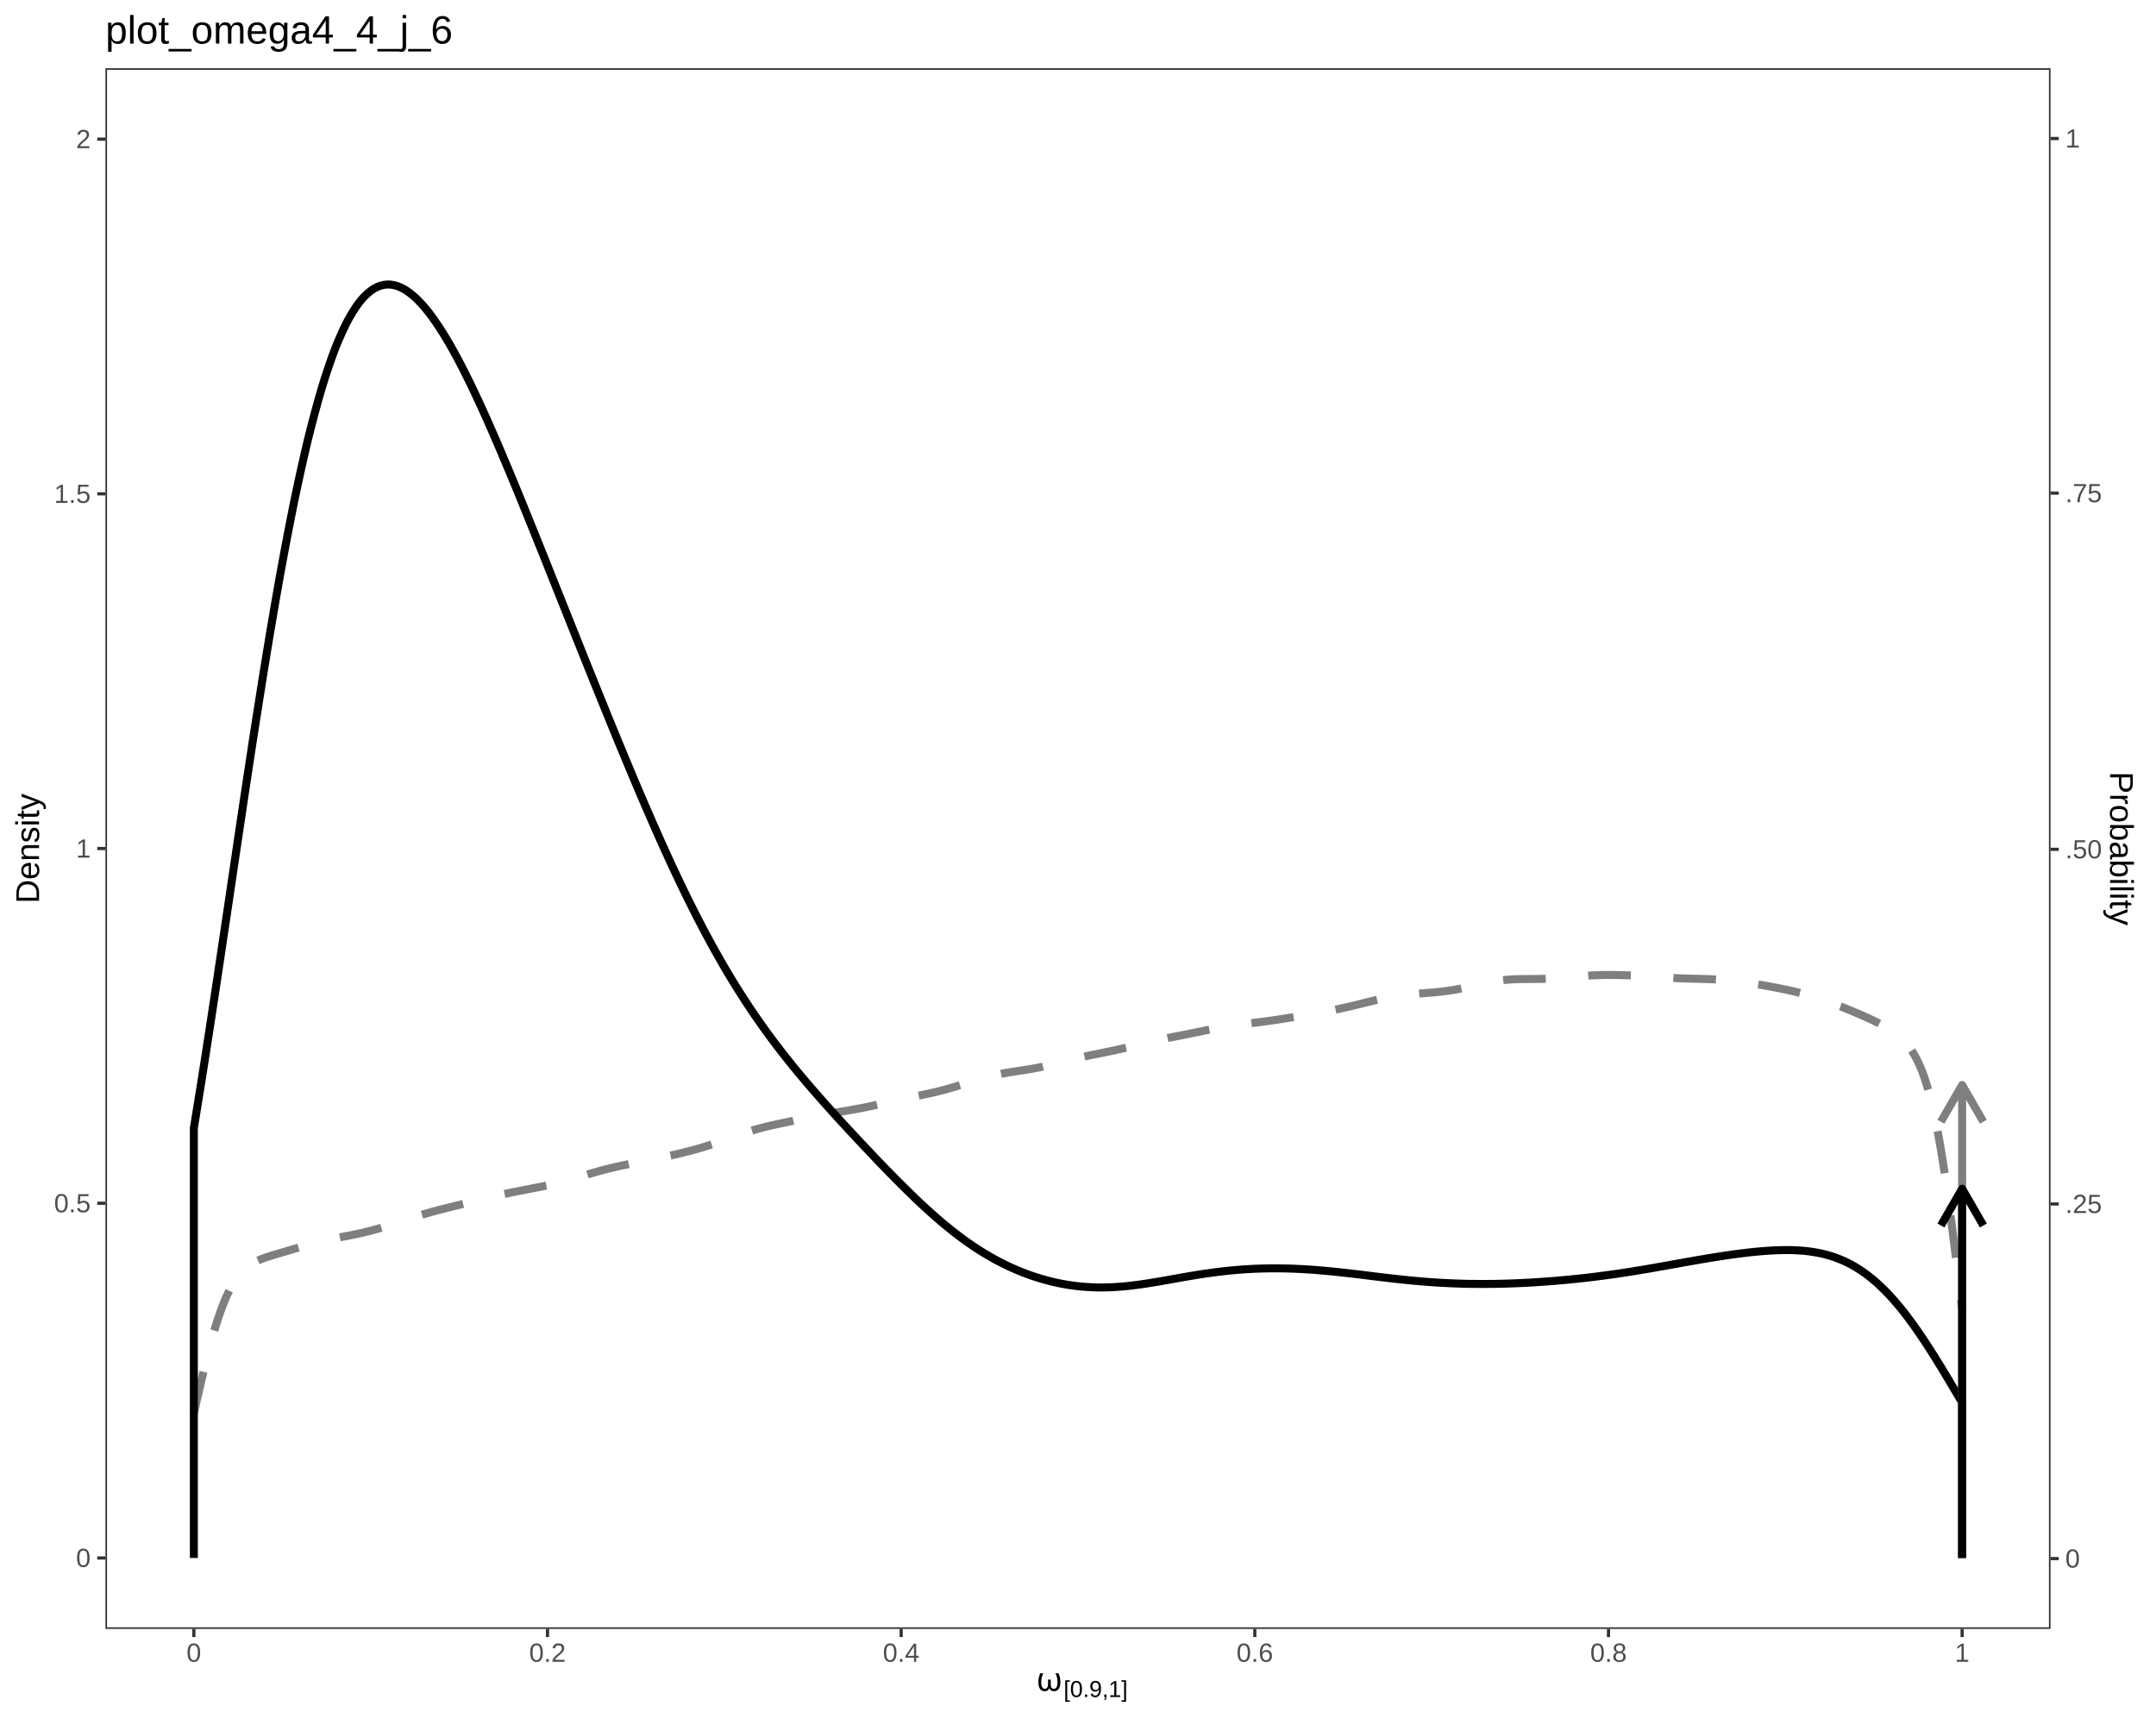
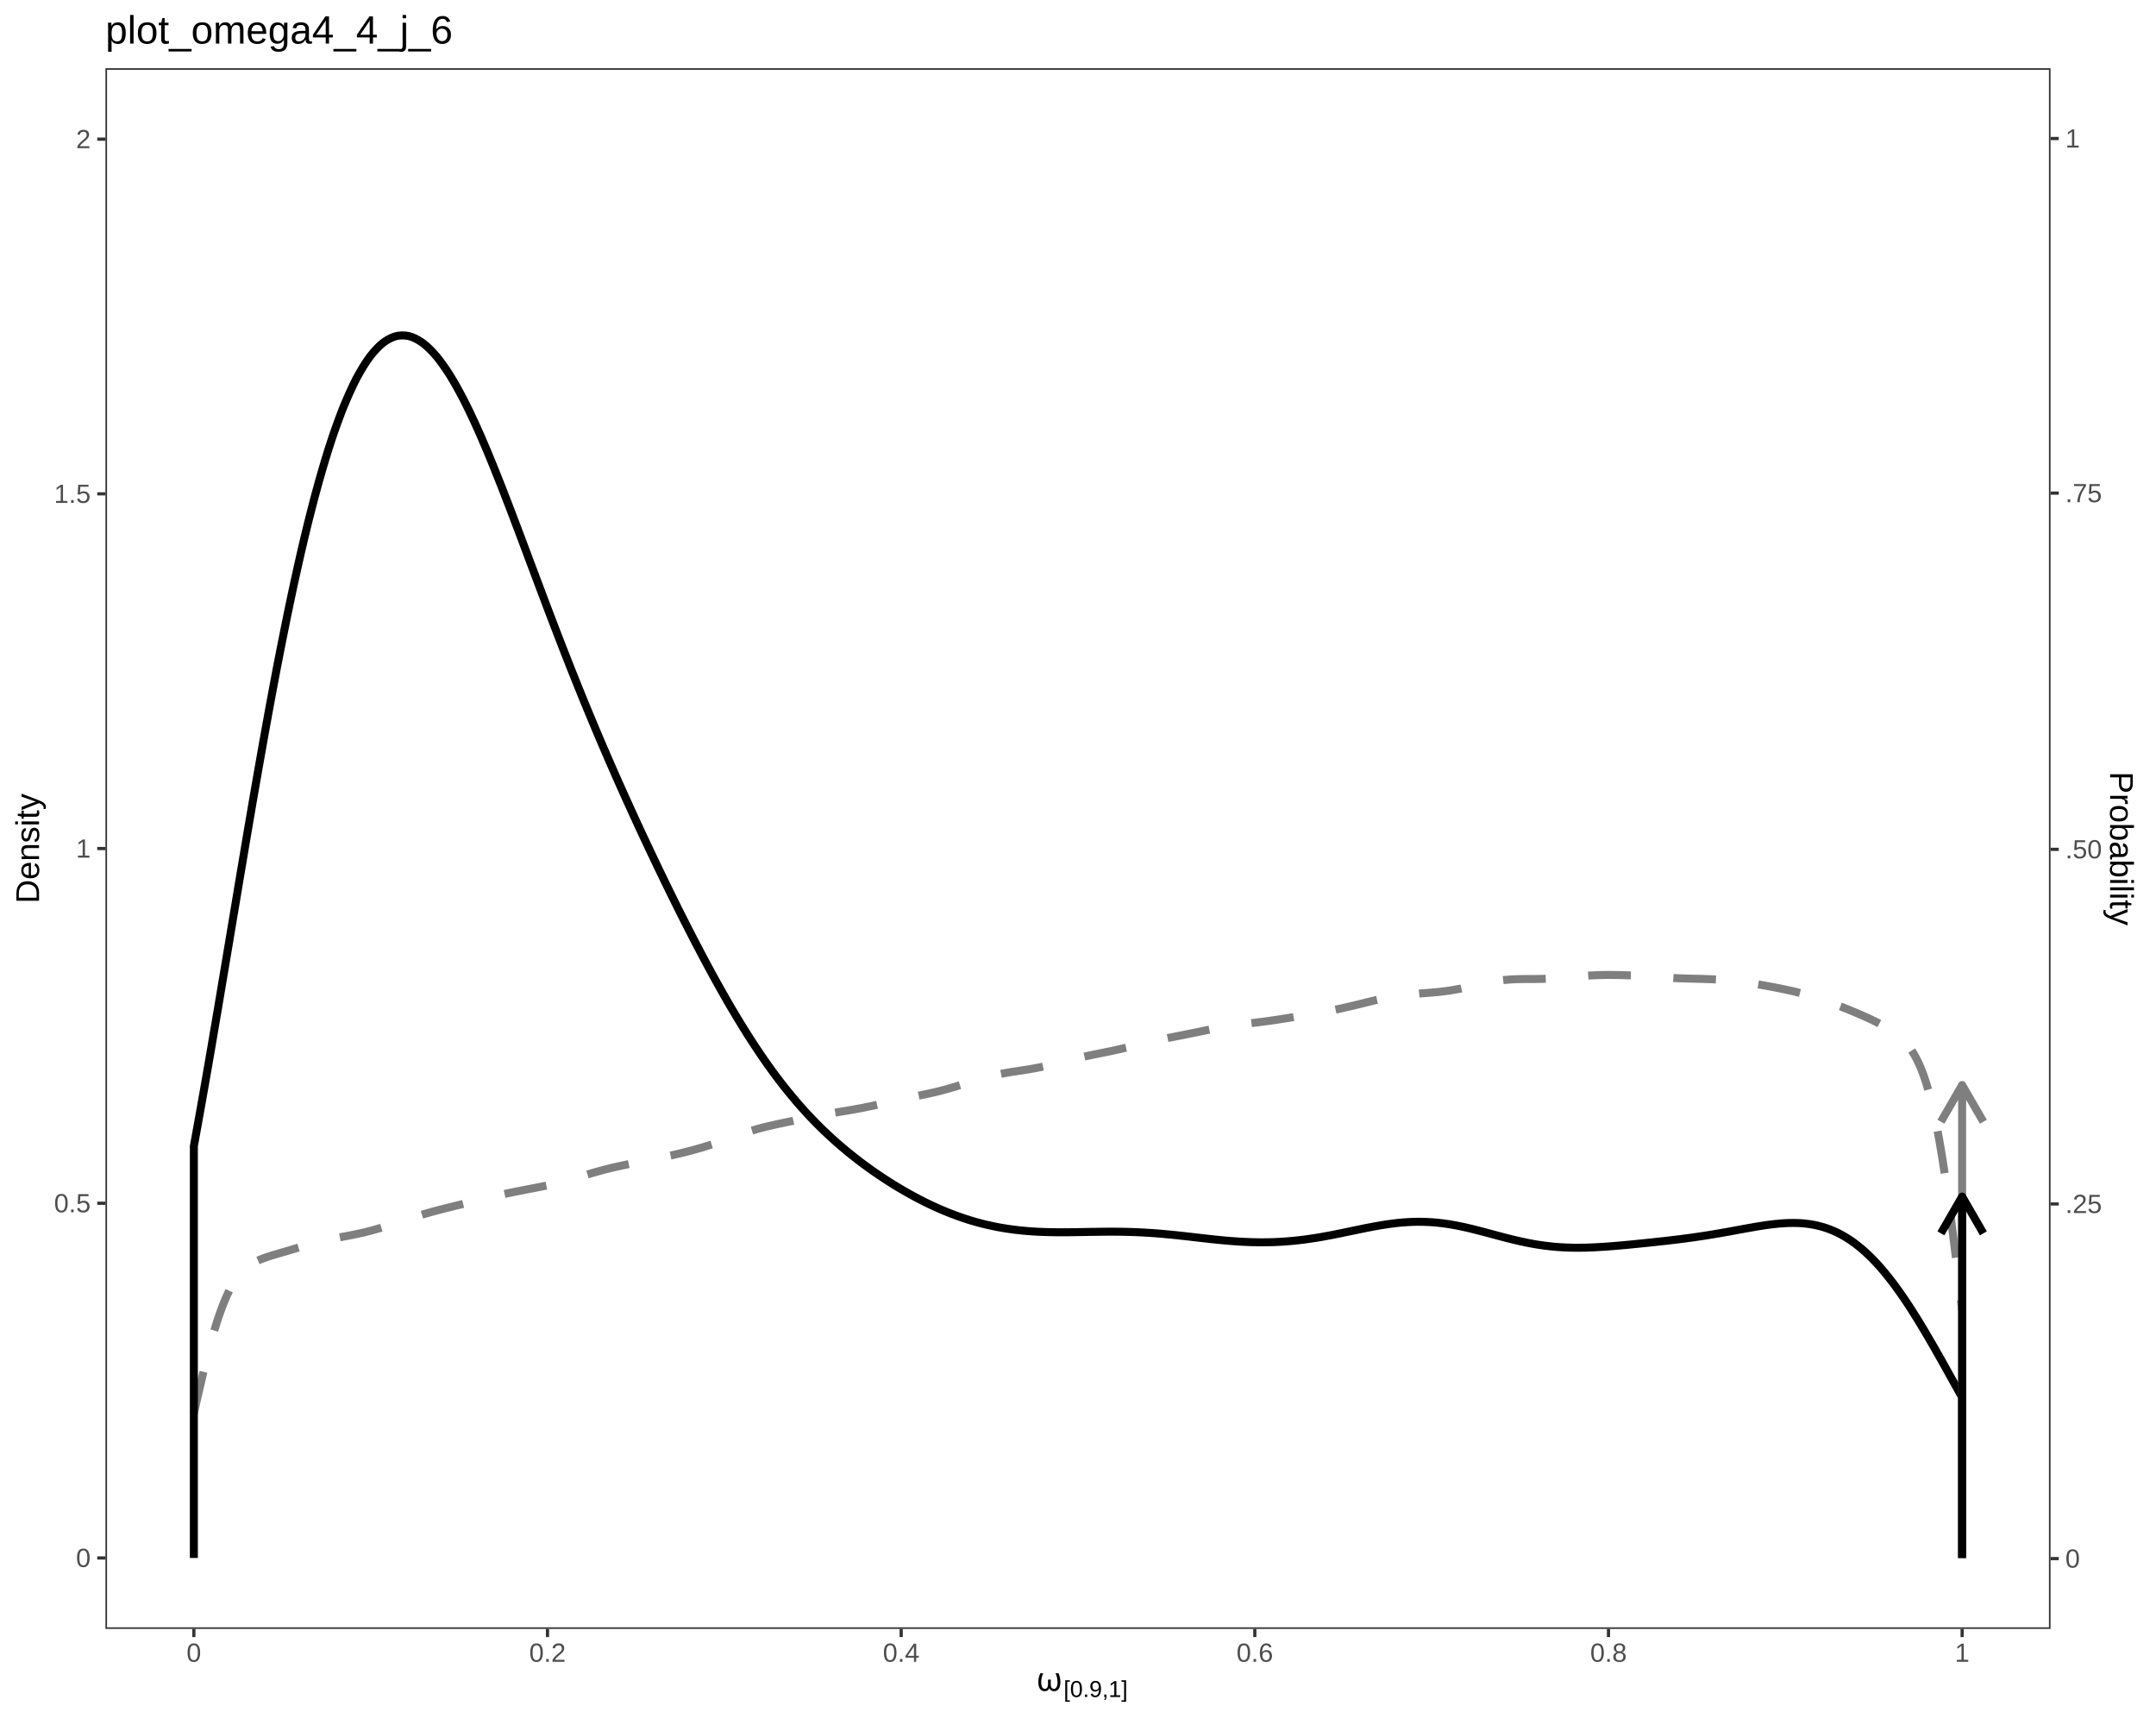
<svg xmlns="http://www.w3.org/2000/svg" viewBox="0 0 720.00 576.00">
  <defs>
    <style type="text/css">
    line, polyline, polygon, path, rect, circle {
      fill: none;
      stroke: #000000;
      stroke-linecap: round;
      stroke-linejoin: round;
      stroke-miterlimit: 10.00;
    }
  </style>
  </defs>
  <rect width="100%" height="100%" style="stroke: none; fill: #FFFFFF;" />
  <rect x="0.00" y="0.00" width="720.00" height="576.00" style="stroke-width: 1.07; stroke: #FFFFFF; fill: #FFFFFF;" />
  <defs>
    <clipPath id="cpMzUuMjF8Njg0Ljc5fDU0My45MXwyMi43Nw==">
      <rect x="35.21" y="22.77" width="649.57" height="521.14" />
    </clipPath>
  </defs>
  <rect x="35.21" y="22.77" width="649.57" height="521.14" style="stroke-width: 1.07; stroke: none; fill: #FFFFFF;" clip-path="url(#cpMzUuMjF8Njg0Ljc5fDU0My45MXwyMi43Nw==)" />
  <polyline points="64.74,471.93 65.33,469.33 65.92,466.74 66.51,464.17 67.10,461.63 67.69,459.13 68.29,456.67 68.88,454.28 69.47,451.94 70.06,449.68 70.65,447.50 71.24,445.41 71.83,443.42 72.42,441.51 73.01,439.71 73.61,438.01 74.20,436.40 74.79,434.89 75.38,433.48 75.97,432.17 76.56,430.95 77.15,429.83 77.74,428.79 78.33,427.83 78.93,426.97 79.52,426.17 80.11,425.45 80.70,424.78 81.29,424.18 81.88,423.64 82.47,423.14 83.06,422.69 83.65,422.28 84.25,421.91 84.84,421.56 85.43,421.25 86.02,420.97 86.61,420.71 87.20,420.46 87.79,420.23 88.38,420.01 88.97,419.81 89.57,419.61 90.16,419.42 90.75,419.23 91.34,419.05 91.93,418.88 92.52,418.70 93.11,418.53 93.70,418.36 94.29,418.18 94.89,418.01 95.48,417.84 96.07,417.66 96.66,417.49 97.25,417.31 97.84,417.14 98.43,416.96 99.02,416.78 99.61,416.61 100.21,416.43 100.80,416.26 101.39,416.08 101.98,415.91 102.57,415.74 103.16,415.57 103.75,415.40 104.34,415.24 104.93,415.08 105.53,414.92 106.12,414.77 106.71,414.62 107.30,414.48 107.89,414.33 108.48,414.20 109.07,414.06 109.66,413.93 110.25,413.80 110.85,413.68 111.44,413.56 112.03,413.44 112.62,413.32 113.21,413.21 113.80,413.10 114.39,412.98 114.98,412.87 115.57,412.76 116.17,412.65 116.76,412.53 117.35,412.42 117.94,412.30 118.53,412.18 119.12,412.06 119.71,411.93 120.30,411.80 120.89,411.67 121.49,411.53 122.08,411.39 122.67,411.24 123.26,411.09 123.85,410.94 124.44,410.78 125.03,410.62 125.62,410.45 126.21,410.28 126.81,410.11 127.40,409.93 127.99,409.75 128.58,409.57 129.17,409.38 129.76,409.19 130.35,409.01 130.94,408.81 131.53,408.62 132.13,408.43 132.72,408.23 133.31,408.04 133.90,407.84 134.49,407.65 135.08,407.45 135.67,407.26 136.26,407.07 136.85,406.88 137.45,406.69 138.04,406.50 138.63,406.31 139.22,406.13 139.81,405.94 140.40,405.76 140.99,405.58 141.58,405.41 142.18,405.24 142.77,405.07 143.36,404.90 143.95,404.73 144.54,404.57 145.13,404.41 145.72,404.25 146.31,404.09 146.90,403.94 147.50,403.79 148.09,403.64 148.68,403.49 149.27,403.34 149.86,403.19 150.45,403.05 151.04,402.90 151.63,402.75 152.22,402.61 152.82,402.46 153.41,402.32 154.00,402.17 154.59,402.03 155.18,401.88 155.77,401.73 156.36,401.59 156.95,401.44 157.54,401.29 158.14,401.14 158.73,401.00 159.32,400.85 159.91,400.70 160.50,400.55 161.09,400.41 161.68,400.26 162.27,400.12 162.86,399.98 163.46,399.83 164.05,399.69 164.64,399.55 165.23,399.41 165.82,399.28 166.41,399.14 167.00,399.01 167.59,398.88 168.18,398.75 168.78,398.62 169.37,398.49 169.96,398.37 170.55,398.25 171.14,398.12 171.73,398.00 172.32,397.88 172.91,397.77 173.50,397.65 174.10,397.53 174.69,397.42 175.28,397.30 175.87,397.19 176.46,397.07 177.05,396.96 177.64,396.85 178.23,396.73 178.82,396.62 179.42,396.50 180.01,396.38 180.60,396.27 181.19,396.15 181.78,396.03 182.37,395.90 182.96,395.78 183.55,395.65 184.14,395.51 184.74,395.38 185.33,395.24 185.92,395.10 186.51,394.95 187.10,394.80 187.69,394.65 188.28,394.49 188.87,394.33 189.46,394.17 190.06,394.00 190.65,393.83 191.24,393.66 191.83,393.49 192.42,393.31 193.01,393.13 193.60,392.95 194.19,392.77 194.78,392.60 195.38,392.42 195.97,392.24 196.56,392.06 197.15,391.89 197.74,391.71 198.33,391.54 198.92,391.37 199.51,391.20 200.10,391.04 200.70,390.88 201.29,390.72 201.88,390.56 202.47,390.41 203.06,390.26 203.65,390.12 204.24,389.97 204.83,389.83 205.42,389.70 206.02,389.56 206.61,389.43 207.20,389.30 207.79,389.17 208.38,389.05 208.97,388.93 209.56,388.80 210.15,388.68 210.74,388.56 211.34,388.45 211.93,388.33 212.52,388.21 213.11,388.10 213.70,387.98 214.29,387.86 214.88,387.75 215.47,387.63 216.06,387.52 216.66,387.40 217.25,387.28 217.84,387.16 218.43,387.04 219.02,386.92 219.61,386.80 220.20,386.67 220.79,386.55 221.38,386.42 221.98,386.29 222.57,386.16 223.16,386.03 223.75,385.90 224.34,385.77 224.93,385.63 225.52,385.49 226.11,385.36 226.70,385.22 227.30,385.07 227.89,384.93 228.48,384.78 229.07,384.63 229.66,384.48 230.25,384.33 230.84,384.18 231.43,384.02 232.02,383.86 232.62,383.69 233.21,383.52 233.80,383.35 234.39,383.18 234.98,383.00 235.57,382.82 236.16,382.63 236.75,382.45 237.34,382.25 237.94,382.06 238.53,381.86 239.12,381.66 239.71,381.46 240.30,381.25 240.89,381.04 241.48,380.83 242.07,380.62 242.66,380.41 243.26,380.20 243.85,379.98 244.44,379.77 245.03,379.56 245.62,379.35 246.21,379.14 246.80,378.93 247.39,378.73 247.98,378.52 248.58,378.33 249.17,378.13 249.76,377.94 250.35,377.75 250.94,377.57 251.53,377.39 252.12,377.22 252.71,377.05 253.30,376.88 253.90,376.72 254.49,376.57 255.08,376.41 255.67,376.26 256.26,376.12 256.85,375.98 257.44,375.84 258.03,375.71 258.62,375.58 259.22,375.45 259.81,375.32 260.40,375.19 260.99,375.07 261.58,374.94 262.17,374.82 262.76,374.69 263.35,374.57 263.94,374.45 264.54,374.33 265.13,374.20 265.72,374.08 266.31,373.96 266.90,373.84 267.49,373.71 268.08,373.59 268.67,373.47 269.26,373.35 269.86,373.22 270.45,373.10 271.04,372.98 271.63,372.86 272.22,372.75 272.81,372.63 273.40,372.52 273.99,372.40 274.58,372.29 275.18,372.18 275.77,372.07 276.36,371.97 276.95,371.86 277.54,371.76 278.13,371.65 278.72,371.55 279.31,371.45 279.90,371.35 280.50,371.25 281.09,371.15 281.68,371.06 282.27,370.96 282.86,370.86 283.45,370.76 284.04,370.65 284.63,370.55 285.22,370.45 285.82,370.34 286.41,370.23 287.00,370.12 287.59,370.01 288.18,369.90 288.77,369.78 289.36,369.66 289.95,369.54 290.54,369.41 291.14,369.29 291.73,369.16 292.32,369.03 292.91,368.90 293.50,368.76 294.09,368.63 294.68,368.49 295.27,368.36 295.86,368.22 296.46,368.08 297.05,367.95 297.64,367.81 298.23,367.67 298.82,367.54 299.41,367.40 300.00,367.27 300.59,367.14 301.18,367.01 301.78,366.88 302.37,366.76 302.96,366.63 303.55,366.51 304.14,366.39 304.73,366.27 305.32,366.15 305.91,366.03 306.50,365.91 307.10,365.79 307.69,365.67 308.28,365.55 308.87,365.42 309.46,365.30 310.05,365.17 310.64,365.04 311.23,364.91 311.82,364.78 312.42,364.64 313.01,364.50 313.60,364.35 314.19,364.20 314.78,364.05 315.37,363.89 315.96,363.73 316.55,363.56 317.14,363.39 317.74,363.22 318.33,363.05 318.92,362.87 319.51,362.69 320.10,362.50 320.69,362.32 321.28,362.13 321.87,361.95 322.46,361.76 323.06,361.58 323.65,361.39 324.24,361.21 324.83,361.02 325.42,360.84 326.01,360.66 326.60,360.49 327.19,360.31 327.78,360.14 328.38,359.98 328.97,359.82 329.56,359.66 330.15,359.50 330.74,359.36 331.33,359.21 331.92,359.07 332.51,358.94 333.10,358.81 333.70,358.69 334.29,358.57 334.88,358.46 335.47,358.35 336.06,358.24 336.65,358.14 337.24,358.04 337.83,357.94 338.42,357.85 339.02,357.76 339.61,357.67 340.20,357.58 340.79,357.49 341.38,357.40 341.97,357.31 342.56,357.22 343.15,357.12 343.74,357.03 344.34,356.93 344.93,356.82 345.52,356.71 346.11,356.60 346.70,356.49 347.29,356.37 347.88,356.25 348.47,356.12 349.06,355.99 349.66,355.85 350.25,355.71 350.84,355.57 351.43,355.43 352.02,355.28 352.61,355.14 353.20,354.99 353.79,354.84 354.38,354.68 354.98,354.53 355.57,354.38 356.16,354.23 356.75,354.08 357.34,353.93 357.93,353.79 358.52,353.64 359.11,353.50 359.70,353.36 360.30,353.22 360.89,353.08 361.48,352.95 362.07,352.82 362.66,352.69 363.25,352.56 363.84,352.44 364.43,352.31 365.02,352.19 365.62,352.07 366.21,351.95 366.80,351.83 367.39,351.71 367.98,351.59 368.57,351.47 369.16,351.35 369.75,351.23 370.34,351.11 370.94,350.98 371.53,350.86 372.12,350.73 372.71,350.60 373.30,350.47 373.89,350.34 374.48,350.20 375.07,350.06 375.66,349.92 376.26,349.78 376.85,349.64 377.44,349.49 378.03,349.35 378.62,349.20 379.21,349.05 379.80,348.91 380.39,348.76 380.98,348.61 381.58,348.47 382.17,348.32 382.76,348.18 383.35,348.04 383.94,347.90 384.53,347.76 385.12,347.63 385.71,347.50 386.30,347.37 386.90,347.24 387.49,347.11 388.08,346.99 388.67,346.87 389.26,346.75 389.85,346.63 390.44,346.51 391.03,346.40 391.62,346.28 392.22,346.17 392.81,346.05 393.40,345.94 393.99,345.82 394.58,345.70 395.17,345.59 395.76,345.47 396.35,345.35 396.94,345.23 397.54,345.11 398.13,344.99 398.72,344.87 399.31,344.75 399.90,344.63 400.49,344.51 401.08,344.38 401.67,344.26 402.26,344.14 402.86,344.01 403.45,343.89 404.04,343.77 404.63,343.66 405.22,343.54 405.81,343.42 406.40,343.31 406.99,343.20 407.58,343.09 408.18,342.99 408.77,342.89 409.36,342.79 409.95,342.69 410.54,342.60 411.13,342.51 411.72,342.42 412.31,342.34 412.90,342.26 413.50,342.18 414.09,342.10 414.68,342.03 415.27,341.95 415.86,341.88 416.45,341.81 417.04,341.74 417.63,341.67 418.22,341.60 418.82,341.53 419.41,341.45 420.00,341.38 420.59,341.31 421.18,341.23 421.77,341.16 422.36,341.08 422.95,341.00 423.54,340.92 424.14,340.84 424.73,340.75 425.32,340.67 425.91,340.58 426.50,340.49 427.09,340.40 427.68,340.31 428.27,340.22 428.86,340.12 429.46,340.03 430.05,339.94 430.64,339.84 431.23,339.74 431.82,339.65 432.41,339.55 433.00,339.46 433.59,339.36 434.18,339.26 434.78,339.16 435.37,339.07 435.96,338.97 436.55,338.87 437.14,338.77 437.73,338.67 438.32,338.57 438.91,338.47 439.50,338.37 440.10,338.26 440.69,338.16 441.28,338.05 441.87,337.94 442.46,337.83 443.05,337.72 443.64,337.60 444.23,337.49 444.82,337.37 445.42,337.25 446.01,337.13 446.60,337.00 447.19,336.87 447.78,336.75 448.37,336.62 448.96,336.48 449.55,336.35 450.14,336.21 450.74,336.08 451.33,335.94 451.92,335.80 452.51,335.66 453.10,335.51 453.69,335.37 454.28,335.22 454.87,335.08 455.46,334.93 456.06,334.78 456.65,334.64 457.24,334.49 457.83,334.35 458.42,334.21 459.01,334.06 459.60,333.92 460.19,333.79 460.78,333.65 461.38,333.52 461.97,333.39 462.56,333.27 463.15,333.15 463.74,333.04 464.33,332.93 464.92,332.82 465.51,332.72 466.10,332.62 466.70,332.53 467.29,332.45 467.88,332.37 468.47,332.29 469.06,332.22 469.65,332.15 470.24,332.09 470.83,332.03 471.42,331.97 472.02,331.92 472.61,331.86 473.20,331.82 473.79,331.77 474.38,331.72 474.97,331.68 475.56,331.63 476.15,331.59 476.74,331.54 477.34,331.50 477.93,331.45 478.52,331.40 479.11,331.34 479.70,331.29 480.29,331.23 480.88,331.17 481.47,331.10 482.06,331.03 482.66,330.95 483.25,330.87 483.84,330.79 484.43,330.70 485.02,330.60 485.61,330.51 486.20,330.40 486.79,330.29 487.38,330.18 487.98,330.07 488.57,329.94 489.16,329.82 489.75,329.69 490.34,329.56 490.93,329.43 491.52,329.30 492.11,329.16 492.70,329.03 493.30,328.89 493.89,328.76 494.48,328.63 495.07,328.49 495.66,328.37 496.25,328.24 496.84,328.12 497.43,328.00 498.02,327.89 498.62,327.78 499.21,327.68 499.80,327.58 500.39,327.49 500.98,327.41 501.57,327.33 502.16,327.26 502.75,327.20 503.34,327.15 503.94,327.10 504.53,327.06 505.12,327.02 505.71,326.99 506.30,326.97 506.89,326.95 507.48,326.94 508.07,326.93 508.66,326.92 509.26,326.91 509.85,326.91 510.44,326.91 511.03,326.91 511.62,326.91 512.21,326.90 512.80,326.90 513.39,326.89 513.98,326.88 514.58,326.87 515.17,326.86 515.76,326.84 516.35,326.82 516.94,326.79 517.53,326.76 518.12,326.73 518.71,326.69 519.30,326.65 519.90,326.61 520.49,326.57 521.08,326.52 521.67,326.47 522.26,326.42 522.85,326.36 523.44,326.31 524.03,326.26 524.62,326.21 525.22,326.15 525.81,326.10 526.40,326.05 526.99,326.00 527.58,325.95 528.17,325.91 528.76,325.86 529.35,325.82 529.94,325.79 530.54,325.75 531.13,325.72 531.72,325.69 532.31,325.66 532.90,325.64 533.49,325.61 534.08,325.60 534.67,325.58 535.26,325.57 535.86,325.56 536.45,325.55 537.04,325.55 537.63,325.55 538.22,325.55 538.81,325.56 539.40,325.56 539.99,325.57 540.58,325.58 541.18,325.60 541.77,325.61 542.36,325.63 542.95,325.65 543.54,325.67 544.13,325.69 544.72,325.71 545.31,325.74 545.90,325.77 546.50,325.79 547.09,325.82 547.68,325.85 548.27,325.89 548.86,325.92 549.45,325.95 550.04,325.99 550.63,326.03 551.22,326.06 551.82,326.10 552.41,326.14 553.00,326.18 553.59,326.22 554.18,326.27 554.77,326.31 555.36,326.35 555.95,326.39 556.54,326.43 557.14,326.46 557.73,326.50 558.32,326.53 558.91,326.57 559.50,326.60 560.09,326.63 560.68,326.65 561.27,326.68 561.86,326.70 562.46,326.72 563.05,326.74 563.64,326.76 564.23,326.77 564.82,326.79 565.41,326.80 566.00,326.81 566.59,326.83 567.18,326.84 567.78,326.86 568.37,326.87 568.96,326.89 569.55,326.91 570.14,326.93 570.73,326.95 571.32,326.97 571.91,327.00 572.50,327.03 573.10,327.06 573.69,327.10 574.28,327.13 574.87,327.17 575.46,327.22 576.05,327.27 576.64,327.31 577.23,327.37 577.82,327.42 578.42,327.48 579.01,327.55 579.60,327.61 580.19,327.68 580.78,327.75 581.37,327.83 581.96,327.91 582.55,327.99 583.15,328.07 583.74,328.16 584.33,328.25 584.92,328.34 585.51,328.44 586.10,328.53 586.69,328.63 587.28,328.73 587.87,328.83 588.47,328.94 589.06,329.04 589.65,329.15 590.24,329.25 590.83,329.36 591.42,329.47 592.01,329.58 592.60,329.70 593.19,329.81 593.79,329.92 594.38,330.04 594.97,330.16 595.56,330.28 596.15,330.40 596.74,330.53 597.33,330.66 597.92,330.79 598.51,330.92 599.11,331.06 599.70,331.20 600.29,331.35 600.88,331.50 601.47,331.65 602.06,331.81 602.65,331.97 603.24,332.13 603.83,332.30 604.43,332.48 605.02,332.65 605.61,332.84 606.20,333.02 606.79,333.21 607.38,333.41 607.97,333.61 608.56,333.81 609.15,334.01 609.75,334.22 610.34,334.43 610.93,334.65 611.52,334.87 612.11,335.09 612.70,335.31 613.29,335.53 613.88,335.76 614.47,335.99 615.07,336.22 615.66,336.46 616.25,336.70 616.84,336.93 617.43,337.18 618.02,337.42 618.61,337.66 619.20,337.91 619.79,338.16 620.39,338.41 620.98,338.67 621.57,338.92 622.16,339.18 622.75,339.45 623.34,339.71 623.93,339.98 624.52,340.26 625.11,340.54 625.71,340.82 626.30,341.11 626.89,341.40 627.48,341.71 628.07,342.02 628.66,342.34 629.25,342.67 629.84,343.01 630.43,343.36 631.03,343.73 631.62,344.11 632.21,344.51 632.80,344.94 633.39,345.38 633.98,345.86 634.57,346.37 635.16,346.91 635.75,347.49 636.35,348.12 636.94,348.80 637.53,349.55 638.12,350.36 638.71,351.25 639.30,352.22 639.89,353.29 640.48,354.46 641.07,355.75 641.67,357.16 642.26,358.71 642.85,360.40 643.44,362.25 644.03,364.28 644.62,366.49 645.21,368.89 645.80,371.49 646.39,374.28 646.99,377.28 647.58,380.48 648.17,383.89 648.76,387.51 649.35,391.32 649.94,395.32 650.53,399.50 651.12,403.86 651.71,408.36 652.31,413.02 652.90,417.78 653.49,422.63 654.08,427.55 654.67,432.51 655.26,437.49 " style="stroke-width: 2.67; stroke: #7F7F7F; stroke-dasharray: 14.23,14.23; stroke-linecap: butt;" clip-path="url(#cpMzUuMjF8Njg0Ljc5fDU0My45MXwyMi43Nw==)" />
-   <polyline points="64.74,520.22 64.74,376.63 65.89,369.59 67.05,362.41 68.21,355.09 69.36,347.67 70.52,340.17 71.67,332.58 72.83,324.91 73.98,317.20 75.14,309.45 76.30,301.66 77.45,293.87 78.61,286.08 79.76,278.30 80.92,270.56 82.07,262.87 83.23,255.24 84.38,247.67 85.54,240.21 86.70,232.86 87.85,225.61 89.01,218.47 90.16,211.51 91.32,204.69 92.47,198.02 93.63,191.49 94.79,185.20 95.94,179.09 97.10,173.15 98.25,167.39 99.41,161.91 100.56,156.61 101.72,151.51 102.87,146.62 104.03,142.02 105.19,137.61 106.34,133.41 107.50,129.43 108.65,125.74 109.81,122.25 110.96,118.96 112.12,115.89 113.28,113.10 114.43,110.51 115.59,108.10 116.74,105.93 117.90,103.99 119.05,102.24 120.21,100.67 121.36,99.32 122.52,98.18 123.68,97.21 124.83,96.41 125.99,95.80 127.14,95.38 128.30,95.11 129.45,94.99 130.61,95.05 131.77,95.26 132.92,95.61 134.08,96.08 135.23,96.72 136.39,97.49 137.54,98.37 138.70,99.36 139.85,100.50 141.01,101.74 142.17,103.08 143.32,104.51 144.48,106.07 145.63,107.72 146.79,109.44 147.94,111.24 149.10,113.15 150.26,115.12 151.41,117.16 152.57,119.27 153.72,121.46 154.88,123.71 156.03,126.01 157.19,128.36 158.34,130.77 159.50,133.23 160.66,135.73 161.81,138.27 162.97,140.86 164.12,143.48 165.28,146.13 166.43,148.81 167.59,151.52 168.74,154.26 169.90,157.01 171.06,159.79 172.21,162.59 173.37,165.41 174.52,168.23 175.68,171.08 176.83,173.93 177.99,176.79 179.15,179.66 180.30,182.54 181.46,185.42 182.61,188.31 183.77,191.20 184.92,194.09 186.08,196.99 187.23,199.88 188.39,202.78 189.55,205.68 190.70,208.57 191.86,211.46 193.01,214.35 194.17,217.24 195.32,220.12 196.48,223.00 197.64,225.87 198.79,228.74 199.95,231.60 201.10,234.45 202.26,237.30 203.41,240.13 204.57,242.96 205.72,245.78 206.88,248.59 208.04,251.38 209.19,254.16 210.35,256.93 211.50,259.69 212.66,262.42 213.81,265.14 214.97,267.84 216.13,270.52 217.28,273.17 218.44,275.81 219.59,278.42 220.75,281.01 221.90,283.57 223.06,286.10 224.21,288.62 225.37,291.09 226.53,293.54 227.68,295.95 228.84,298.34 229.99,300.69 231.15,303.01 232.30,305.29 233.46,307.55 234.62,309.76 235.77,311.94 236.93,314.09 238.08,316.20 239.24,318.27 240.39,320.31 241.55,322.32 242.70,324.29 243.86,326.22 245.02,328.12 246.17,329.98 247.33,331.82 248.48,333.61 249.64,335.38 250.79,337.12 251.95,338.83 253.11,340.50 254.26,342.14 255.42,343.76 256.57,345.36 257.73,346.92 258.88,348.46 260.04,349.98 261.19,351.47 262.35,352.94 263.51,354.39 264.66,355.83 265.82,357.24 266.97,358.63 268.13,360.01 269.28,361.38 270.44,362.73 271.60,364.07 272.75,365.39 273.91,366.71 275.06,368.01 276.22,369.31 277.37,370.59 278.53,371.87 279.68,373.14 280.84,374.41 282.00,375.66 283.15,376.92 284.31,378.16 285.46,379.40 286.62,380.64 287.77,381.87 288.93,383.10 290.09,384.32 291.24,385.54 292.40,386.76 293.55,387.96 294.71,389.16 295.86,390.36 297.02,391.55 298.17,392.72 299.33,393.90 300.49,395.06 301.64,396.21 302.80,397.35 303.95,398.48 305.11,399.60 306.26,400.71 307.42,401.80 308.57,402.87 309.73,403.93 310.89,404.98 312.04,406.00 313.20,407.01 314.35,408.00 315.51,408.97 316.66,409.91 317.82,410.84 318.98,411.75 320.13,412.63 321.29,413.49 322.44,414.33 323.60,415.15 324.75,415.94 325.91,416.71 327.06,417.46 328.22,418.19 329.38,418.88 330.53,419.56 331.69,420.21 332.84,420.85 334.00,421.45 335.15,422.04 336.31,422.60 337.47,423.14 338.62,423.66 339.78,424.15 340.93,424.63 342.09,425.09 343.24,425.52 344.40,425.93 345.55,426.32 346.71,426.69 347.87,427.04 349.02,427.36 350.18,427.67 351.33,427.96 352.49,428.23 353.64,428.48 354.80,428.70 355.96,428.91 357.11,429.10 358.27,429.26 359.42,429.41 360.58,429.54 361.73,429.65 362.89,429.73 364.04,429.80 365.20,429.85 366.36,429.88 367.51,429.90 368.67,429.89 369.82,429.87 370.98,429.83 372.13,429.77 373.29,429.70 374.45,429.61 375.60,429.51 376.76,429.39 377.91,429.26 379.07,429.12 380.22,428.97 381.38,428.81 382.53,428.64 383.69,428.46 384.85,428.27 386.00,428.08 387.16,427.89 388.31,427.69 389.47,427.48 390.62,427.28 391.78,427.07 392.94,426.87 394.09,426.66 395.25,426.46 396.40,426.26 397.56,426.06 398.71,425.87 399.87,425.68 401.02,425.50 402.18,425.33 403.34,425.16 404.49,425.00 405.65,424.84 406.80,424.70 407.96,424.56 409.11,424.42 410.27,424.30 411.43,424.19 412.58,424.09 413.74,423.99 414.89,423.90 416.05,423.82 417.20,423.76 418.36,423.69 419.51,423.64 420.67,423.60 421.83,423.57 422.98,423.54 424.14,423.53 425.29,423.52 426.45,423.52 427.60,423.53 428.76,423.55 429.91,423.57 431.07,423.60 432.23,423.64 433.38,423.70 434.54,423.75 435.69,423.82 436.85,423.89 438.00,423.96 439.16,424.05 440.32,424.14 441.47,424.24 442.63,424.34 443.78,424.45 444.94,424.56 446.09,424.68 447.25,424.80 448.40,424.93 449.56,425.06 450.72,425.19 451.87,425.33 453.03,425.46 454.18,425.60 455.34,425.74 456.49,425.88 457.65,426.03 458.81,426.17 459.96,426.31 461.12,426.45 462.27,426.59 463.43,426.72 464.58,426.86 465.74,426.99 466.89,427.11 468.05,427.24 469.21,427.36 470.36,427.48 471.52,427.59 472.67,427.70 473.83,427.80 474.98,427.90 476.14,427.99 477.30,428.08 478.45,428.16 479.61,428.24 480.76,428.31 481.92,428.37 483.07,428.43 484.23,428.49 485.38,428.54 486.54,428.58 487.70,428.62 488.85,428.65 490.01,428.68 491.16,428.70 492.32,428.71 493.47,428.72 494.63,428.73 495.79,428.73 496.94,428.72 498.10,428.71 499.25,428.70 500.41,428.67 501.56,428.65 502.72,428.62 503.87,428.58 505.03,428.54 506.19,428.50 507.34,428.45 508.50,428.40 509.65,428.34 510.81,428.28 511.96,428.21 513.12,428.14 514.28,428.06 515.43,427.98 516.59,427.90 517.74,427.81 518.90,427.72 520.05,427.62 521.21,427.52 522.36,427.42 523.52,427.31 524.68,427.20 525.83,427.08 526.99,426.96 528.14,426.84 529.30,426.71 530.45,426.58 531.61,426.44 532.77,426.30 533.92,426.15 535.08,426.00 536.23,425.85 537.39,425.69 538.54,425.53 539.70,425.37 540.85,425.20 542.01,425.02 543.17,424.85 544.32,424.67 545.48,424.48 546.63,424.29 547.79,424.10 548.94,423.91 550.10,423.72 551.26,423.52 552.41,423.32 553.57,423.11 554.72,422.91 555.88,422.71 557.03,422.50 558.19,422.29 559.34,422.08 560.50,421.88 561.66,421.67 562.81,421.46 563.97,421.26 565.12,421.06 566.28,420.85 567.43,420.65 568.59,420.46 569.74,420.26 570.90,420.07 572.06,419.88 573.21,419.70 574.37,419.52 575.52,419.34 576.68,419.17 577.83,419.00 578.99,418.84 580.15,418.69 581.30,418.54 582.46,418.40 583.61,418.26 584.77,418.13 585.92,418.01 587.08,417.90 588.23,417.80 589.39,417.71 590.55,417.63 591.70,417.56 592.86,417.50 594.01,417.46 595.17,417.43 596.32,417.42 597.48,417.42 598.64,417.45 599.79,417.49 600.95,417.56 602.10,417.64 603.26,417.75 604.41,417.89 605.57,418.06 606.72,418.26 607.88,418.48 609.04,418.75 610.19,419.05 611.35,419.38 612.50,419.75 613.66,420.18 614.81,420.64 615.97,421.14 617.13,421.69 618.28,422.30 619.44,422.95 620.59,423.66 621.75,424.40 622.90,425.23 624.06,426.10 625.21,427.02 626.37,427.99 627.53,429.04 628.68,430.14 629.84,431.29 630.99,432.50 632.15,433.78 633.30,435.11 634.46,436.48 635.62,437.92 636.77,439.41 637.93,440.96 639.08,442.54 640.24,444.18 641.39,445.86 642.55,447.59 643.70,449.34 644.86,451.14 646.02,452.98 647.17,454.83 648.33,456.71 649.48,458.62 650.64,460.54 651.79,462.48 652.95,464.42 654.11,466.37 655.26,468.32 655.26,520.22 " style="stroke-width: 2.67; stroke-linecap: butt;" clip-path="url(#cpMzUuMjF8Njg0Ljc5fDU0My45MXwyMi43Nw==)" />
+   <polyline points="64.74,520.22 64.74,382.70 65.89,376.37 67.05,369.91 68.21,363.37 69.36,356.76 70.52,350.06 71.67,343.29 72.83,336.48 73.98,329.63 75.14,322.73 76.30,315.82 77.45,308.90 78.61,301.99 79.76,295.08 80.92,288.20 82.07,281.36 83.23,274.55 84.38,267.81 85.54,261.14 86.70,254.54 87.85,248.01 89.01,241.60 90.16,235.29 91.32,229.07 92.47,222.97 93.63,217.03 94.79,211.21 95.94,205.50 97.10,199.95 98.25,194.58 99.41,189.34 100.56,184.24 101.72,179.32 102.87,174.58 104.03,170.00 105.19,165.56 106.34,161.33 107.50,157.28 108.65,153.39 109.81,149.65 110.96,146.13 112.12,142.79 113.28,139.60 114.43,136.57 115.59,133.78 116.74,131.14 117.90,128.66 119.05,126.34 120.21,124.25 121.36,122.31 122.52,120.53 123.68,118.91 124.83,117.50 125.99,116.24 127.14,115.13 128.30,114.19 129.45,113.45 130.61,112.85 131.77,112.39 132.92,112.11 134.08,112.00 135.23,112.03 136.39,112.19 137.54,112.53 138.70,113.02 139.85,113.65 141.01,114.40 142.17,115.32 143.32,116.37 144.48,117.55 145.63,118.84 146.79,120.29 147.94,121.86 149.10,123.53 150.26,125.30 151.41,127.23 152.57,129.24 153.72,131.35 154.88,133.54 156.03,135.86 157.19,138.25 158.34,140.71 159.50,143.25 160.66,145.87 161.81,148.56 162.97,151.29 164.12,154.09 165.28,156.95 166.43,159.84 167.59,162.77 168.74,165.74 169.90,168.74 171.06,171.76 172.21,174.81 173.37,177.87 174.52,180.94 175.68,184.02 176.83,187.11 177.99,190.19 179.15,193.27 180.30,196.35 181.46,199.42 182.61,202.47 183.77,205.52 184.92,208.54 186.08,211.55 187.23,214.54 188.39,217.51 189.55,220.46 190.70,223.39 191.86,226.28 193.01,229.16 194.17,232.02 195.32,234.85 196.48,237.65 197.64,240.43 198.79,243.19 199.95,245.93 201.10,248.64 202.26,251.32 203.41,253.99 204.57,256.64 205.72,259.26 206.88,261.87 208.04,264.45 209.19,267.02 210.35,269.56 211.50,272.09 212.66,274.61 213.81,277.10 214.97,279.58 216.13,282.05 217.28,284.50 218.44,286.93 219.59,289.34 220.75,291.74 221.90,294.13 223.06,296.50 224.21,298.85 225.37,301.19 226.53,303.52 227.68,305.82 228.84,308.11 229.99,310.38 231.15,312.63 232.30,314.86 233.46,317.07 234.62,319.27 235.77,321.43 236.93,323.58 238.08,325.70 239.24,327.80 240.39,329.87 241.55,331.92 242.70,333.94 243.86,335.94 245.02,337.90 246.17,339.83 247.33,341.73 248.48,343.61 249.64,345.45 250.79,347.25 251.95,349.03 253.11,350.77 254.26,352.48 255.42,354.15 256.57,355.79 257.73,357.40 258.88,358.97 260.04,360.50 261.19,362.01 262.35,363.47 263.51,364.90 264.66,366.30 265.82,367.68 266.97,369.01 268.13,370.31 269.28,371.58 270.44,372.83 271.60,374.03 272.75,375.21 273.91,376.37 275.06,377.50 276.22,378.59 277.37,379.66 278.53,380.71 279.68,381.74 280.84,382.74 282.00,383.72 283.15,384.67 284.31,385.61 285.46,386.52 286.62,387.42 287.77,388.30 288.93,389.16 290.09,389.99 291.24,390.82 292.40,391.62 293.55,392.41 294.71,393.18 295.86,393.94 297.02,394.68 298.17,395.41 299.33,396.12 300.49,396.81 301.64,397.49 302.80,398.15 303.95,398.80 305.11,399.43 306.26,400.05 307.42,400.65 308.57,401.24 309.73,401.81 310.89,402.36 312.04,402.90 313.20,403.42 314.35,403.92 315.51,404.41 316.66,404.88 317.82,405.33 318.98,405.77 320.13,406.19 321.29,406.59 322.44,406.98 323.60,407.35 324.75,407.70 325.91,408.03 327.06,408.35 328.22,408.65 329.38,408.93 330.53,409.19 331.69,409.44 332.84,409.68 334.00,409.89 335.15,410.09 336.31,410.27 337.47,410.44 338.62,410.60 339.78,410.73 340.93,410.86 342.09,410.97 343.24,411.07 344.40,411.16 345.55,411.23 346.71,411.30 347.87,411.34 349.02,411.39 350.18,411.42 351.33,411.44 352.49,411.46 353.64,411.47 354.80,411.47 355.96,411.47 357.11,411.46 358.27,411.44 359.42,411.43 360.58,411.41 361.73,411.39 362.89,411.37 364.04,411.35 365.20,411.33 366.36,411.32 367.51,411.30 368.67,411.29 369.82,411.28 370.98,411.28 372.13,411.28 373.29,411.29 374.45,411.30 375.60,411.32 376.76,411.35 377.91,411.38 379.07,411.42 380.22,411.47 381.38,411.52 382.53,411.59 383.69,411.66 384.85,411.74 386.00,411.82 387.16,411.91 388.31,412.01 389.47,412.12 390.62,412.23 391.78,412.34 392.94,412.46 394.09,412.59 395.25,412.71 396.40,412.84 397.56,412.97 398.71,413.11 399.87,413.24 401.02,413.37 402.18,413.50 403.34,413.63 404.49,413.76 405.65,413.88 406.80,414.00 407.96,414.11 409.11,414.22 410.27,414.32 411.43,414.41 412.58,414.49 413.74,414.57 414.89,414.64 416.05,414.69 417.20,414.74 418.36,414.78 419.51,414.80 420.67,414.82 421.83,414.82 422.98,414.81 424.14,414.79 425.29,414.76 426.45,414.71 427.60,414.65 428.76,414.58 429.91,414.49 431.07,414.40 432.23,414.29 433.38,414.16 434.54,414.03 435.69,413.89 436.85,413.73 438.00,413.56 439.16,413.38 440.32,413.20 441.47,413.00 442.63,412.79 443.78,412.58 444.94,412.36 446.09,412.13 447.25,411.90 448.40,411.66 449.56,411.42 450.72,411.18 451.87,410.94 453.03,410.70 454.18,410.46 455.34,410.22 456.49,409.99 457.65,409.77 458.81,409.55 459.96,409.34 461.12,409.14 462.27,408.95 463.43,408.78 464.58,408.62 465.74,408.48 466.89,408.34 468.05,408.23 469.21,408.14 470.36,408.07 471.52,408.01 472.67,407.98 473.83,407.97 474.98,407.98 476.14,408.01 477.30,408.06 478.45,408.14 479.61,408.23 480.76,408.35 481.92,408.49 483.07,408.65 484.23,408.83 485.38,409.03 486.54,409.24 487.70,409.48 488.85,409.72 490.01,409.98 491.16,410.25 492.32,410.54 493.47,410.83 494.63,411.13 495.79,411.43 496.94,411.74 498.10,412.05 499.25,412.36 500.41,412.67 501.56,412.97 502.72,413.28 503.87,413.57 505.03,413.86 506.19,414.13 507.34,414.40 508.50,414.65 509.65,414.90 510.81,415.13 511.96,415.34 513.12,415.54 514.28,415.72 515.43,415.88 516.59,416.03 517.74,416.16 518.90,416.28 520.05,416.38 521.21,416.46 522.36,416.52 523.52,416.57 524.68,416.61 525.83,416.63 526.99,416.63 528.14,416.62 529.30,416.61 530.45,416.57 531.61,416.53 532.77,416.48 533.92,416.41 535.08,416.34 536.23,416.27 537.39,416.18 538.54,416.09 539.70,416.00 540.85,415.90 542.01,415.79 543.17,415.69 544.32,415.58 545.48,415.47 546.63,415.35 547.79,415.24 548.94,415.12 550.10,415.00 551.26,414.88 552.41,414.76 553.57,414.63 554.72,414.50 555.88,414.38 557.03,414.24 558.19,414.11 559.34,413.97 560.50,413.83 561.66,413.69 562.81,413.54 563.97,413.38 565.12,413.23 566.28,413.06 567.43,412.89 568.59,412.72 569.74,412.54 570.90,412.36 572.06,412.17 573.21,411.97 574.37,411.78 575.52,411.57 576.68,411.37 577.83,411.16 578.99,410.95 580.15,410.73 581.30,410.52 582.46,410.31 583.61,410.10 584.77,409.90 585.92,409.70 587.08,409.50 588.23,409.32 589.39,409.14 590.55,408.98 591.70,408.83 592.86,408.70 594.01,408.59 595.17,408.49 596.32,408.42 597.48,408.38 598.64,408.36 599.79,408.37 600.95,408.41 602.10,408.49 603.26,408.61 604.41,408.76 605.57,408.95 606.72,409.19 607.88,409.48 609.04,409.80 610.19,410.18 611.35,410.61 612.50,411.10 613.66,411.63 614.81,412.22 615.97,412.88 617.13,413.59 618.28,414.35 619.44,415.18 620.59,416.08 621.75,417.03 622.90,418.04 624.06,419.12 625.21,420.26 626.37,421.47 627.53,422.72 628.68,424.05 629.84,425.44 630.99,426.88 632.15,428.37 633.30,429.94 634.46,431.56 635.62,433.22 636.77,434.92 637.93,436.69 639.08,438.50 640.24,440.35 641.39,442.23 642.55,444.16 643.70,446.11 644.86,448.10 646.02,450.10 647.17,452.14 648.33,454.18 649.48,456.24 650.64,458.32 651.79,460.39 652.95,462.47 654.11,464.54 655.26,466.61 655.26,520.22 " style="stroke-width: 2.67; stroke-linecap: butt;" clip-path="url(#cpMzUuMjF8Njg0Ljc5fDU0My45MXwyMi43Nw==)" />
  <line x1="655.26" y1="520.22" x2="655.26" y2="362.30" style="stroke-width: 2.67; stroke: #7F7F7F; stroke-linecap: butt;" clip-path="url(#cpMzUuMjF8Njg0Ljc5fDU0My45MXwyMi43Nw==)" />
  <polyline points="662.35,374.57 655.26,362.30 648.17,374.57 " style="stroke-width: 2.67; stroke: #7F7F7F; stroke-linecap: butt;" clip-path="url(#cpMzUuMjF8Njg0Ljc5fDU0My45MXwyMi43Nw==)" />
-   <line x1="655.26" y1="520.22" x2="655.26" y2="396.94" style="stroke-width: 2.67; stroke-linecap: butt;" clip-path="url(#cpMzUuMjF8Njg0Ljc5fDU0My45MXwyMi43Nw==)" />
-   <polyline points="662.35,409.21 655.26,396.94 648.17,409.21 " style="stroke-width: 2.67; stroke-linecap: butt;" clip-path="url(#cpMzUuMjF8Njg0Ljc5fDU0My45MXwyMi43Nw==)" />
+   <line x1="655.26" y1="520.22" x2="655.26" y2="399.55" style="stroke-width: 2.67; stroke-linecap: butt;" clip-path="url(#cpMzUuMjF8Njg0Ljc5fDU0My45MXwyMi43Nw==)" />
+   <polyline points="662.35,411.83 655.26,399.55 648.17,411.83 " style="stroke-width: 2.67; stroke-linecap: butt;" clip-path="url(#cpMzUuMjF8Njg0Ljc5fDU0My45MXwyMi43Nw==)" />
  <rect x="35.21" y="22.77" width="649.57" height="521.14" style="stroke-width: 1.07; stroke: #333333;" clip-path="url(#cpMzUuMjF8Njg0Ljc5fDU0My45MXwyMi43Nw==)" />
  <defs>
    <clipPath id="cpMC4wMHw3MjAuMDB8NTc2LjAwfDAuMDA=">
      <rect x="0.00" y="0.00" width="720.00" height="576.00" />
    </clipPath>
  </defs>
  <g clip-path="url(#cpMC4wMHw3MjAuMDB8NTc2LjAwfDAuMDA=)">
    <text x="25.39" y="523.24" style="font-size: 8.80px; fill: #4D4D4D; font-family: Liberation Sans;" textLength="4.89px" lengthAdjust="spacingAndGlyphs">0</text>
  </g>
  <g clip-path="url(#cpMC4wMHw3MjAuMDB8NTc2LjAwfDAuMDA=)">
    <text x="18.06" y="404.80" style="font-size: 8.80px; fill: #4D4D4D; font-family: Liberation Sans;" textLength="12.22px" lengthAdjust="spacingAndGlyphs">0.5</text>
  </g>
  <g clip-path="url(#cpMC4wMHw3MjAuMDB8NTc2LjAwfDAuMDA=)">
    <text x="25.39" y="286.36" style="font-size: 8.80px; fill: #4D4D4D; font-family: Liberation Sans;" textLength="4.89px" lengthAdjust="spacingAndGlyphs">1</text>
  </g>
  <g clip-path="url(#cpMC4wMHw3MjAuMDB8NTc2LjAwfDAuMDA=)">
    <text x="18.06" y="167.92" style="font-size: 8.80px; fill: #4D4D4D; font-family: Liberation Sans;" textLength="12.22px" lengthAdjust="spacingAndGlyphs">1.5</text>
  </g>
  <g clip-path="url(#cpMC4wMHw3MjAuMDB8NTc2LjAwfDAuMDA=)">
    <text x="25.39" y="49.48" style="font-size: 8.80px; fill: #4D4D4D; font-family: Liberation Sans;" textLength="4.89px" lengthAdjust="spacingAndGlyphs">2</text>
  </g>
  <polyline points="32.47,520.22 35.21,520.22 " style="stroke-width: 1.07; stroke: #333333; stroke-linecap: butt;" clip-path="url(#cpMC4wMHw3MjAuMDB8NTc2LjAwfDAuMDA=)" />
  <polyline points="32.47,401.78 35.21,401.78 " style="stroke-width: 1.07; stroke: #333333; stroke-linecap: butt;" clip-path="url(#cpMC4wMHw3MjAuMDB8NTc2LjAwfDAuMDA=)" />
  <polyline points="32.47,283.34 35.21,283.34 " style="stroke-width: 1.07; stroke: #333333; stroke-linecap: butt;" clip-path="url(#cpMC4wMHw3MjAuMDB8NTc2LjAwfDAuMDA=)" />
  <polyline points="32.47,164.90 35.21,164.90 " style="stroke-width: 1.07; stroke: #333333; stroke-linecap: butt;" clip-path="url(#cpMC4wMHw3MjAuMDB8NTc2LjAwfDAuMDA=)" />
  <polyline points="32.47,46.46 35.21,46.46 " style="stroke-width: 1.07; stroke: #333333; stroke-linecap: butt;" clip-path="url(#cpMC4wMHw3MjAuMDB8NTc2LjAwfDAuMDA=)" />
  <polyline points="684.79,520.43 687.53,520.43 " style="stroke-width: 1.07; stroke: #333333; stroke-linecap: butt;" clip-path="url(#cpMC4wMHw3MjAuMDB8NTc2LjAwfDAuMDA=)" />
  <polyline points="684.79,402.02 687.53,402.02 " style="stroke-width: 1.07; stroke: #333333; stroke-linecap: butt;" clip-path="url(#cpMC4wMHw3MjAuMDB8NTc2LjAwfDAuMDA=)" />
  <polyline points="684.79,283.60 687.53,283.60 " style="stroke-width: 1.07; stroke: #333333; stroke-linecap: butt;" clip-path="url(#cpMC4wMHw3MjAuMDB8NTc2LjAwfDAuMDA=)" />
  <polyline points="684.79,164.66 687.53,164.66 " style="stroke-width: 1.07; stroke: #333333; stroke-linecap: butt;" clip-path="url(#cpMC4wMHw3MjAuMDB8NTc2LjAwfDAuMDA=)" />
  <polyline points="684.79,46.25 687.53,46.25 " style="stroke-width: 1.07; stroke: #333333; stroke-linecap: butt;" clip-path="url(#cpMC4wMHw3MjAuMDB8NTc2LjAwfDAuMDA=)" />
  <g clip-path="url(#cpMC4wMHw3MjAuMDB8NTc2LjAwfDAuMDA=)">
    <text x="689.72" y="523.46" style="font-size: 8.80px; fill: #4D4D4D; font-family: Liberation Sans;" textLength="4.89px" lengthAdjust="spacingAndGlyphs">0</text>
  </g>
  <g clip-path="url(#cpMC4wMHw3MjAuMDB8NTc2LjAwfDAuMDA=)">
    <text x="689.72" y="405.04" style="font-size: 8.80px; fill: #4D4D4D; font-family: Liberation Sans;" textLength="12.22px" lengthAdjust="spacingAndGlyphs">.25</text>
  </g>
  <g clip-path="url(#cpMC4wMHw3MjAuMDB8NTc2LjAwfDAuMDA=)">
    <text x="689.72" y="286.62" style="font-size: 8.80px; fill: #4D4D4D; font-family: Liberation Sans;" textLength="12.22px" lengthAdjust="spacingAndGlyphs">.50</text>
  </g>
  <g clip-path="url(#cpMC4wMHw3MjAuMDB8NTc2LjAwfDAuMDA=)">
    <text x="689.72" y="167.69" style="font-size: 8.80px; fill: #4D4D4D; font-family: Liberation Sans;" textLength="12.22px" lengthAdjust="spacingAndGlyphs">.75</text>
  </g>
  <g clip-path="url(#cpMC4wMHw3MjAuMDB8NTc2LjAwfDAuMDA=)">
    <text x="689.72" y="49.27" style="font-size: 8.80px; fill: #4D4D4D; font-family: Liberation Sans;" textLength="4.89px" lengthAdjust="spacingAndGlyphs">1</text>
  </g>
  <polyline points="64.74,546.65 64.74,543.91 " style="stroke-width: 1.07; stroke: #333333; stroke-linecap: butt;" clip-path="url(#cpMC4wMHw3MjAuMDB8NTc2LjAwfDAuMDA=)" />
  <polyline points="182.84,546.65 182.84,543.91 " style="stroke-width: 1.07; stroke: #333333; stroke-linecap: butt;" clip-path="url(#cpMC4wMHw3MjAuMDB8NTc2LjAwfDAuMDA=)" />
  <polyline points="300.95,546.65 300.95,543.91 " style="stroke-width: 1.07; stroke: #333333; stroke-linecap: butt;" clip-path="url(#cpMC4wMHw3MjAuMDB8NTc2LjAwfDAuMDA=)" />
  <polyline points="419.05,546.65 419.05,543.91 " style="stroke-width: 1.07; stroke: #333333; stroke-linecap: butt;" clip-path="url(#cpMC4wMHw3MjAuMDB8NTc2LjAwfDAuMDA=)" />
  <polyline points="537.16,546.65 537.16,543.91 " style="stroke-width: 1.07; stroke: #333333; stroke-linecap: butt;" clip-path="url(#cpMC4wMHw3MjAuMDB8NTc2LjAwfDAuMDA=)" />
  <polyline points="655.26,546.65 655.26,543.91 " style="stroke-width: 1.07; stroke: #333333; stroke-linecap: butt;" clip-path="url(#cpMC4wMHw3MjAuMDB8NTc2LjAwfDAuMDA=)" />
  <g clip-path="url(#cpMC4wMHw3MjAuMDB8NTc2LjAwfDAuMDA=)">
    <text x="62.29" y="554.89" style="font-size: 8.80px; fill: #4D4D4D; font-family: Liberation Sans;" textLength="4.89px" lengthAdjust="spacingAndGlyphs">0</text>
  </g>
  <g clip-path="url(#cpMC4wMHw3MjAuMDB8NTc2LjAwfDAuMDA=)">
    <text x="176.73" y="554.89" style="font-size: 8.80px; fill: #4D4D4D; font-family: Liberation Sans;" textLength="12.22px" lengthAdjust="spacingAndGlyphs">0.2</text>
  </g>
  <g clip-path="url(#cpMC4wMHw3MjAuMDB8NTc2LjAwfDAuMDA=)">
    <text x="294.84" y="554.89" style="font-size: 8.80px; fill: #4D4D4D; font-family: Liberation Sans;" textLength="12.22px" lengthAdjust="spacingAndGlyphs">0.4</text>
  </g>
  <g clip-path="url(#cpMC4wMHw3MjAuMDB8NTc2LjAwfDAuMDA=)">
    <text x="412.94" y="554.89" style="font-size: 8.80px; fill: #4D4D4D; font-family: Liberation Sans;" textLength="12.22px" lengthAdjust="spacingAndGlyphs">0.6</text>
  </g>
  <g clip-path="url(#cpMC4wMHw3MjAuMDB8NTc2LjAwfDAuMDA=)">
    <text x="531.05" y="554.89" style="font-size: 8.80px; fill: #4D4D4D; font-family: Liberation Sans;" textLength="12.22px" lengthAdjust="spacingAndGlyphs">0.8</text>
  </g>
  <g clip-path="url(#cpMC4wMHw3MjAuMDB8NTc2LjAwfDAuMDA=)">
    <text x="652.82" y="554.89" style="font-size: 8.80px; fill: #4D4D4D; font-family: Liberation Sans;" textLength="4.89px" lengthAdjust="spacingAndGlyphs">1</text>
  </g>
  <g clip-path="url(#cpMC4wMHw3MjAuMDB8NTc2LjAwfDAuMDA=)">
    <text x="343.39" y="564.61" style="font-size: 11.00px; font-family: Symbola;" textLength="2.75px" lengthAdjust="spacingAndGlyphs"> </text>
  </g>
  <g clip-path="url(#cpMC4wMHw3MjAuMDB8NTc2LjAwfDAuMDA=)">
    <text x="346.14" y="564.61" style="font-size: 11.00px; font-family: Symbola;" textLength="7.14px" lengthAdjust="spacingAndGlyphs">ω</text>
  </g>
  <g clip-path="url(#cpMC4wMHw3MjAuMDB8NTc2LjAwfDAuMDA=)">
    <text x="353.28" y="566.65" style="font-size: 7.70px; font-family: Symbola;" textLength="1.92px" lengthAdjust="spacingAndGlyphs"> </text>
  </g>
  <g clip-path="url(#cpMC4wMHw3MjAuMDB8NTc2LjAwfDAuMDA=)">
    <text x="355.20" y="566.65" style="font-size: 7.70px; font-family: Liberation Sans;" textLength="21.41px" lengthAdjust="spacingAndGlyphs">[0.9,1]</text>
  </g>
  <g clip-path="url(#cpMC4wMHw3MjAuMDB8NTc2LjAwfDAuMDA=)">
    <text transform="translate(13.04,301.68) rotate(-90)" style="font-size: 11.00px; font-family: Liberation Sans;" textLength="36.69px" lengthAdjust="spacingAndGlyphs">Density</text>
  </g>
  <g clip-path="url(#cpMC4wMHw3MjAuMDB8NTc2LjAwfDAuMDA=)">
    <text transform="translate(704.68,257.65) rotate(90)" style="font-size: 11.00px; font-family: Liberation Sans;" textLength="51.38px" lengthAdjust="spacingAndGlyphs">Probability</text>
  </g>
  <g clip-path="url(#cpMC4wMHw3MjAuMDB8NTc2LjAwfDAuMDA=)">
    <text x="35.21" y="14.56" style="font-size: 13.20px; font-family: Liberation Sans;" textLength="115.78px" lengthAdjust="spacingAndGlyphs">plot_omega4_4_j_6</text>
  </g>
</svg>
